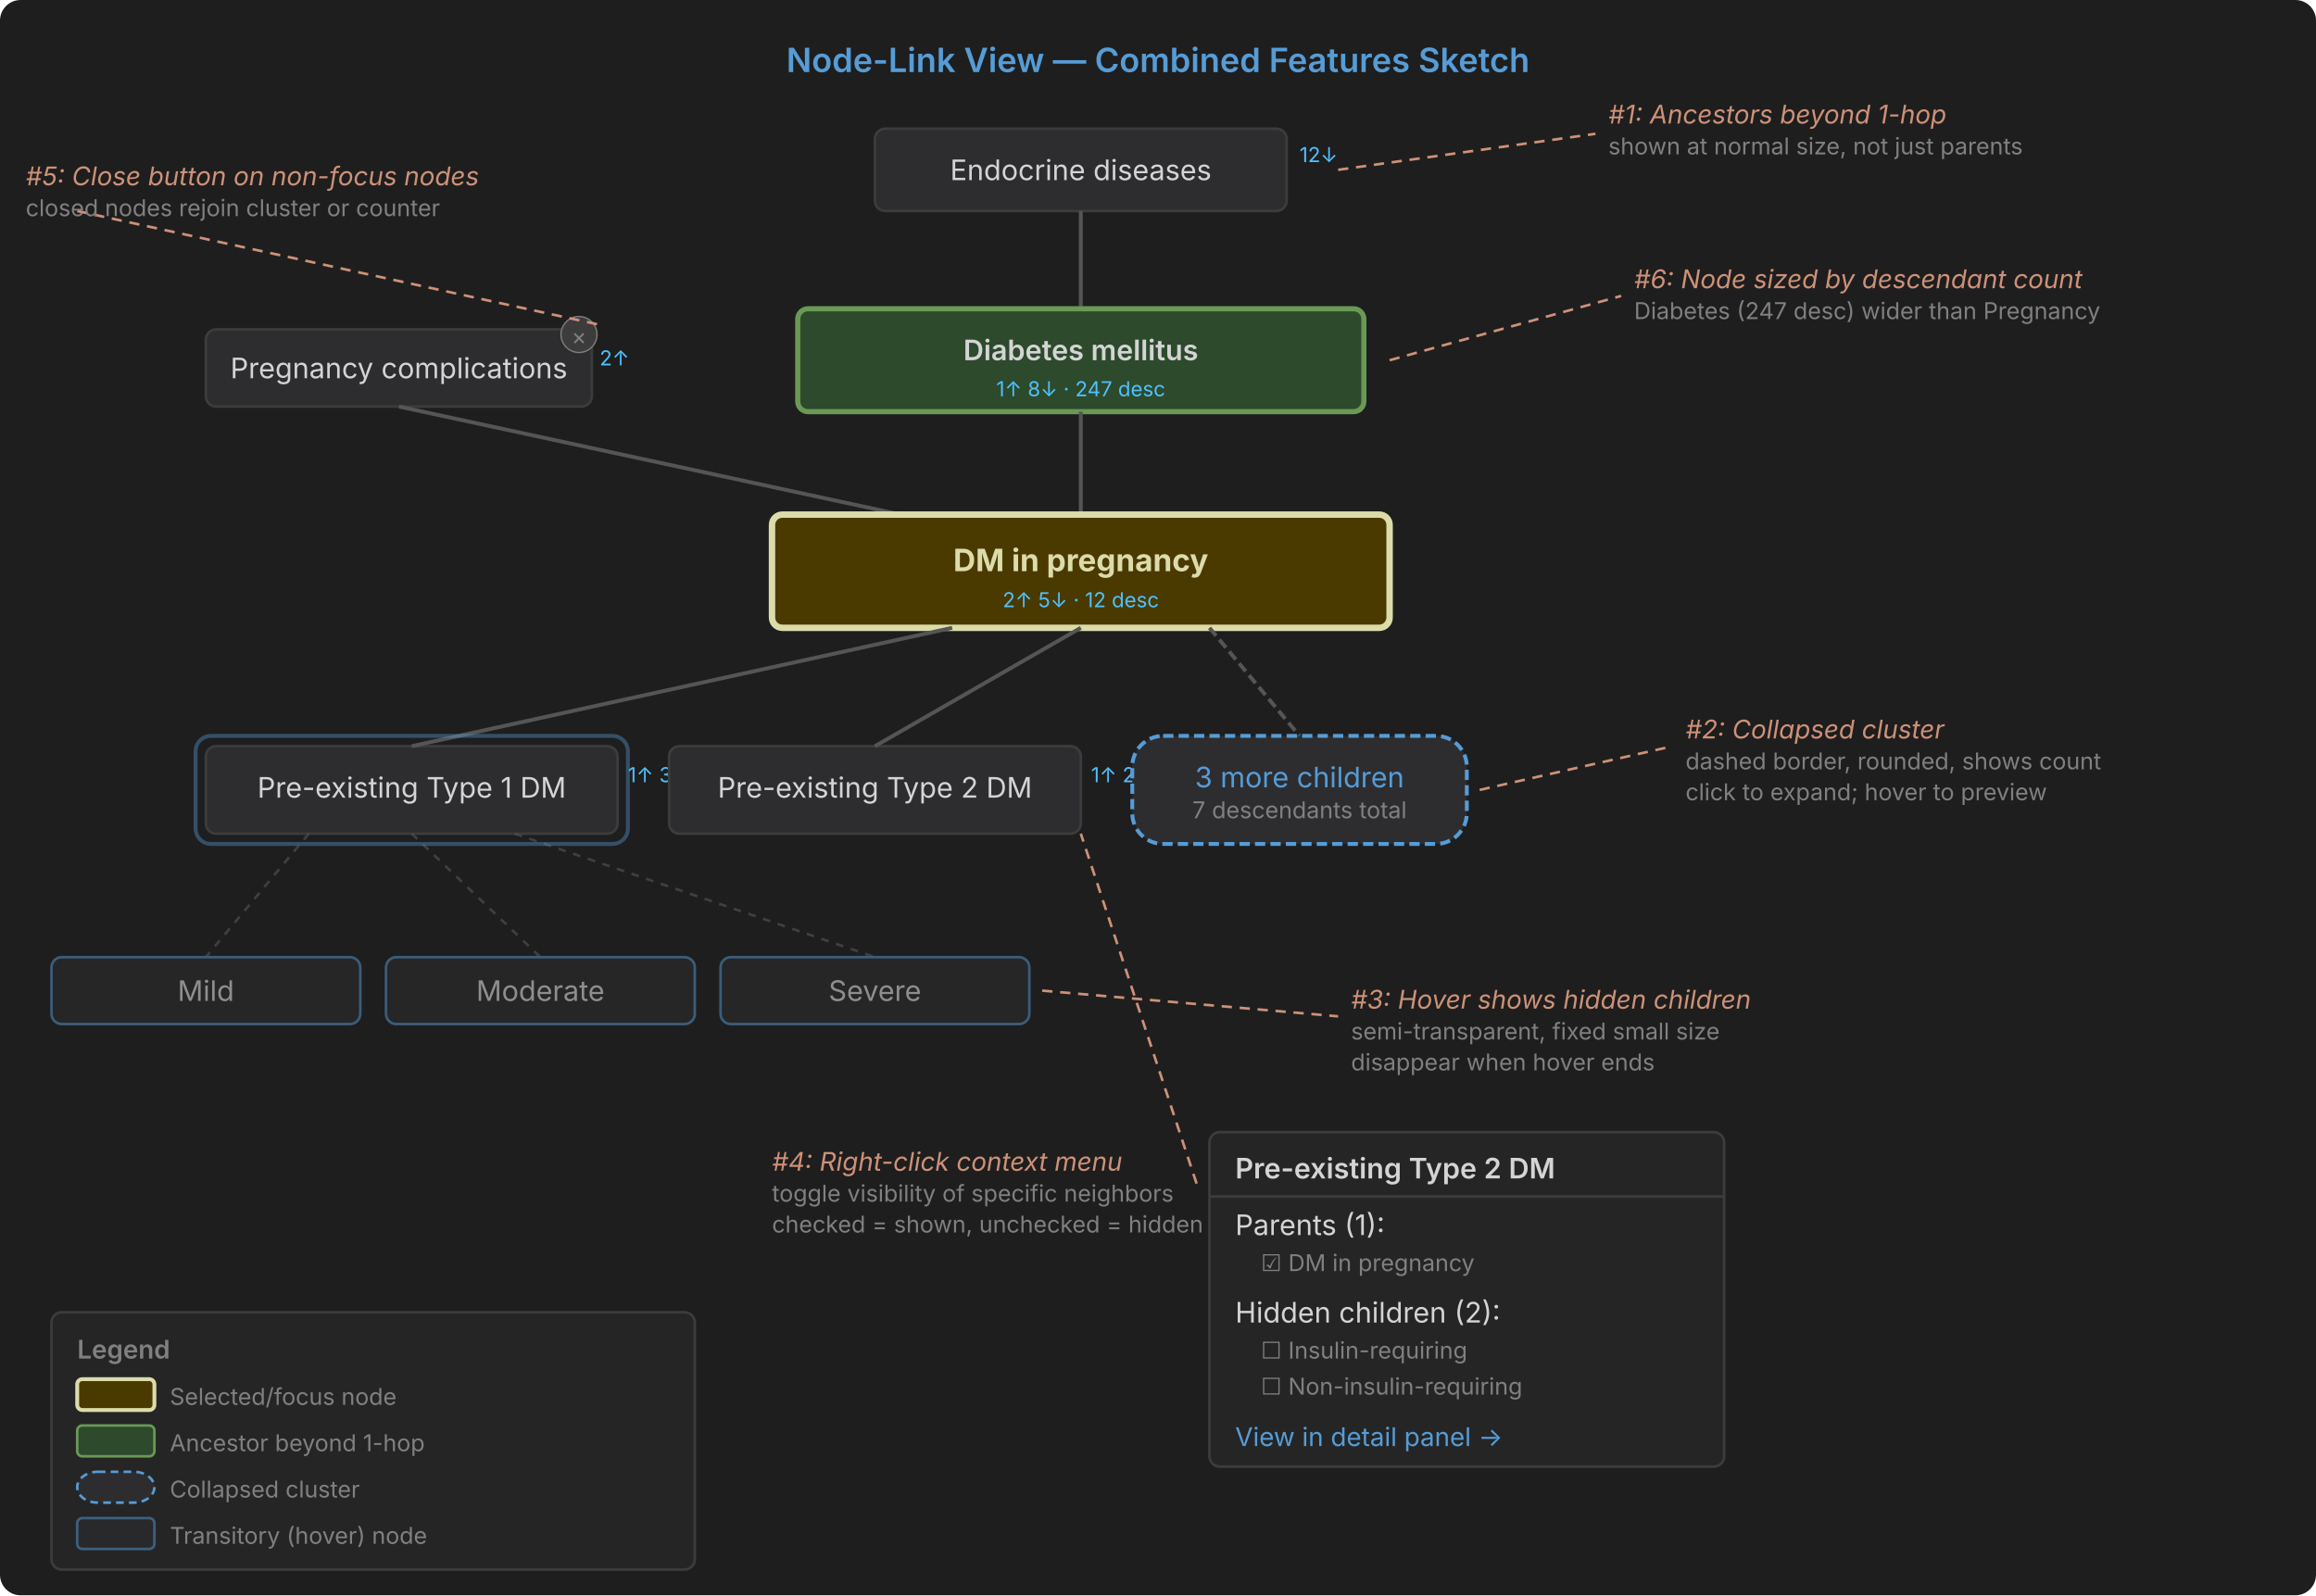
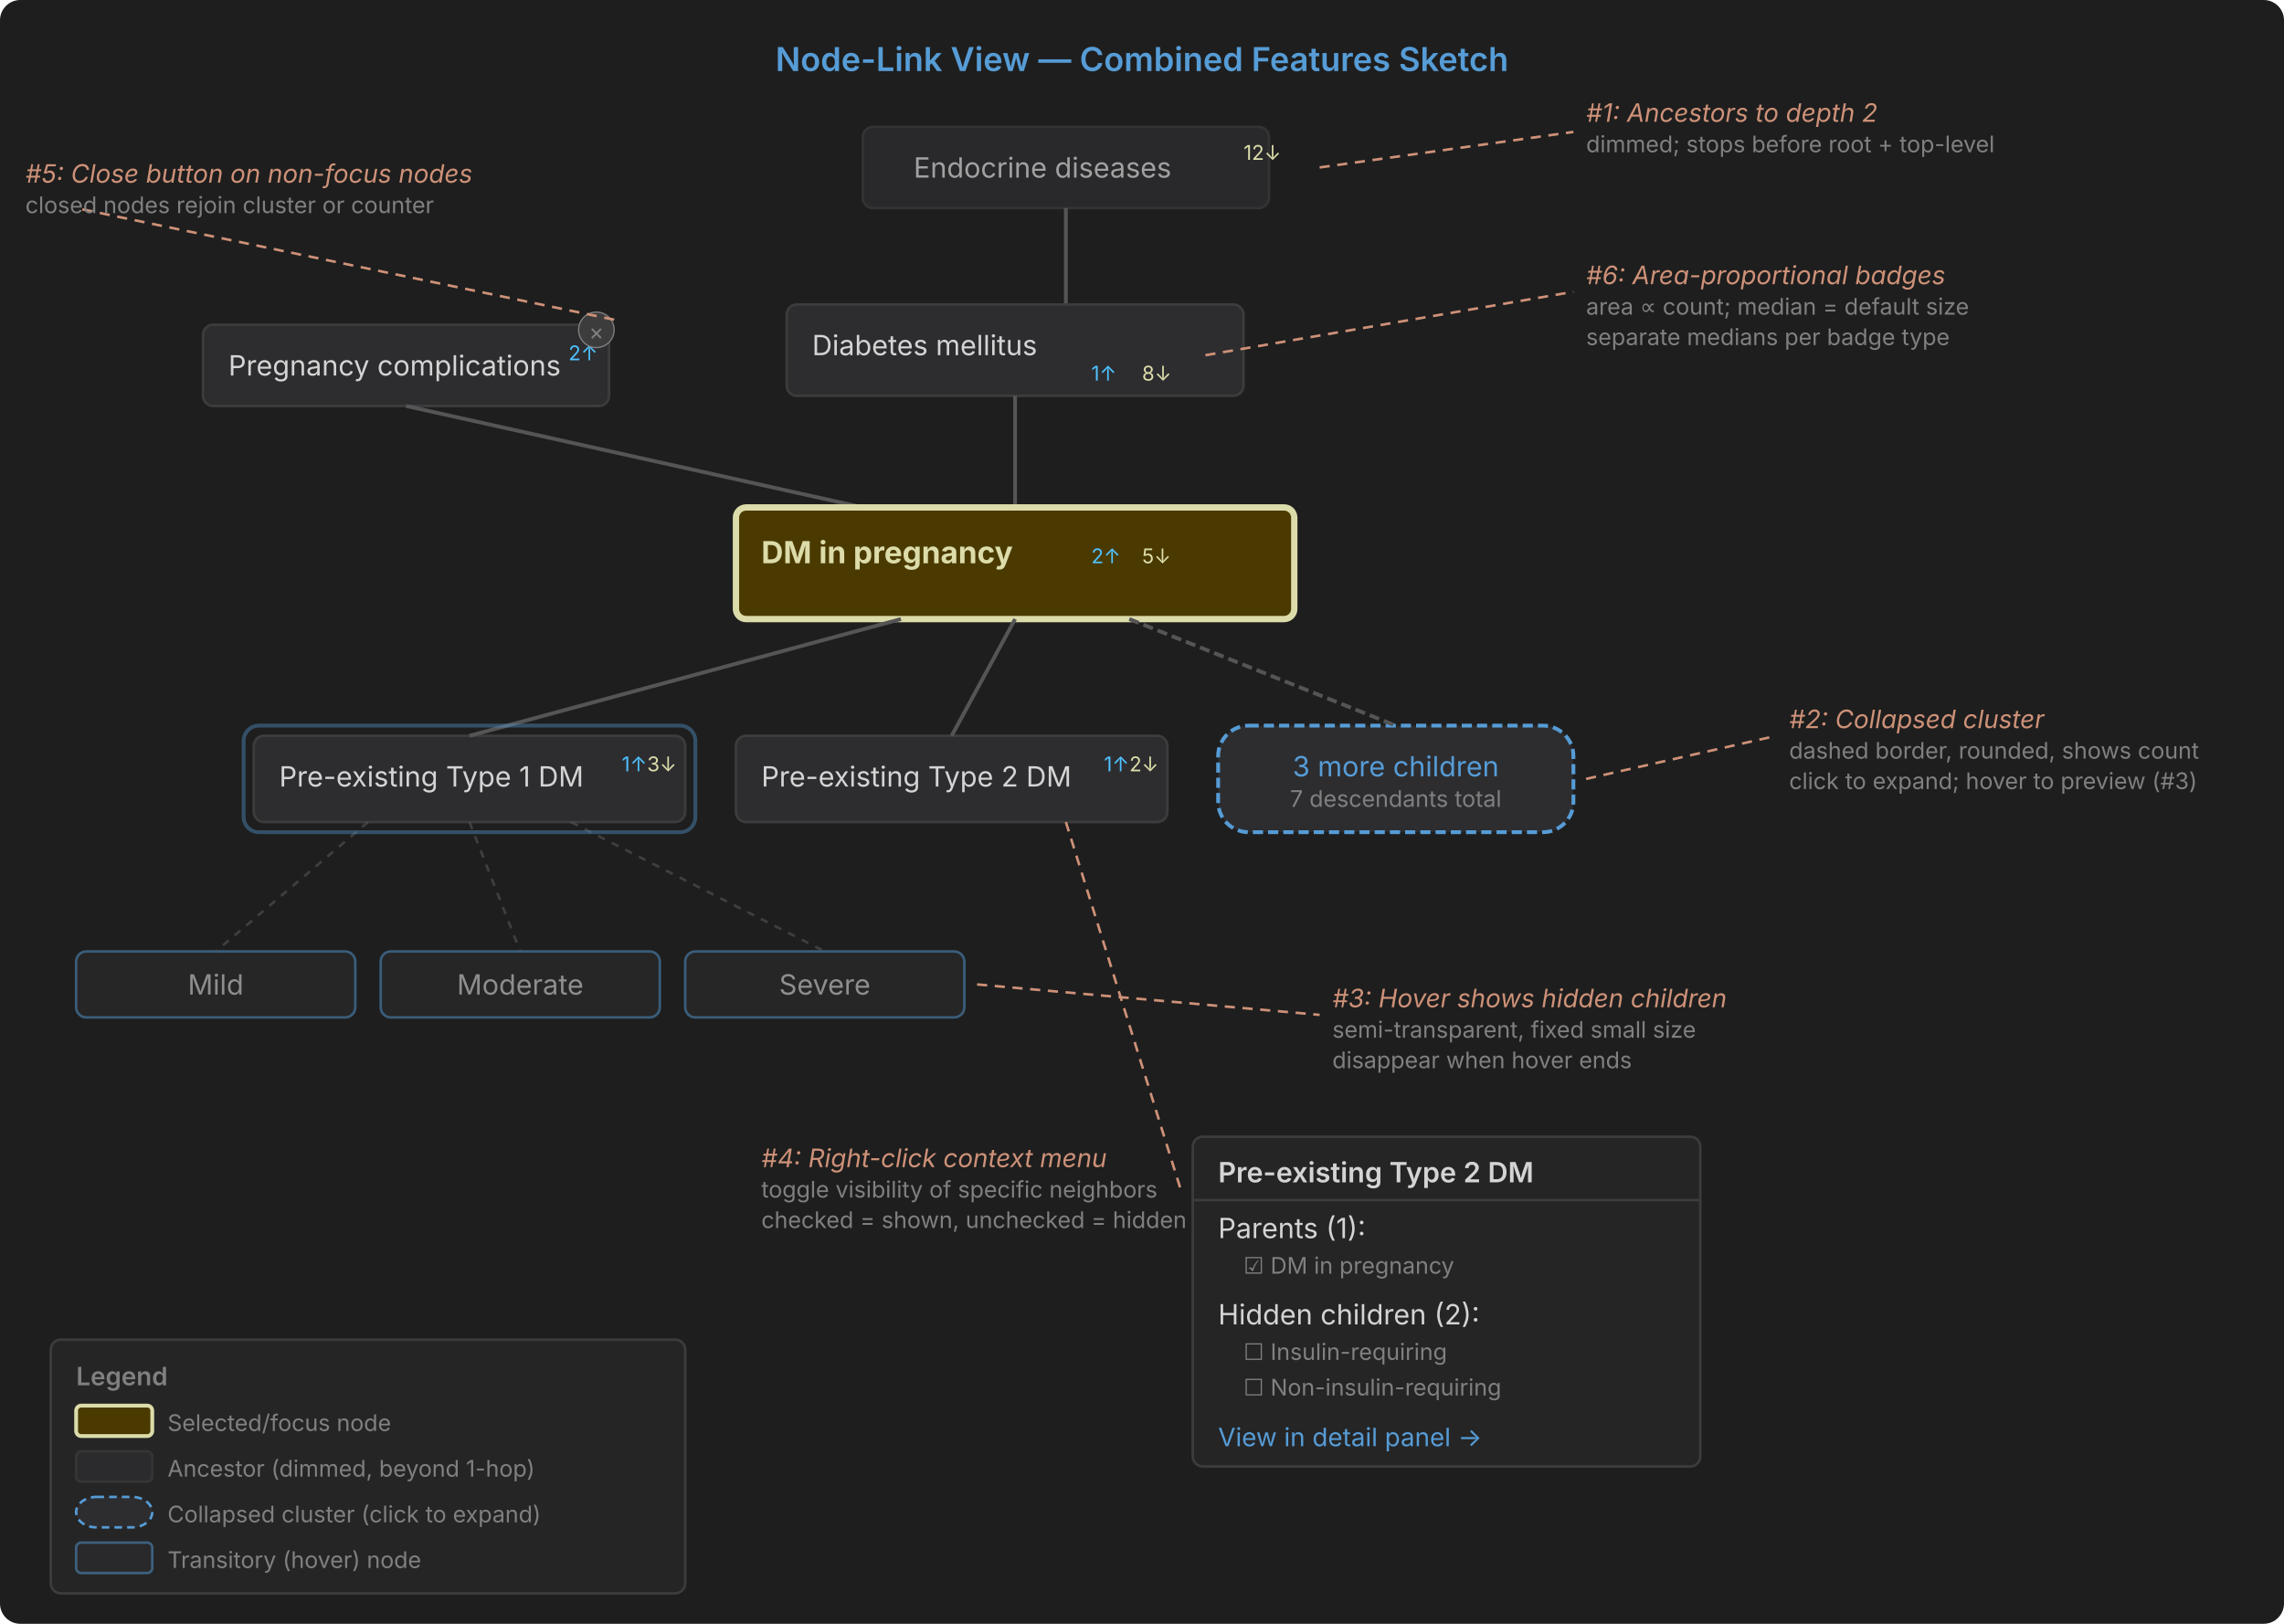
- <svg xmlns="http://www.w3.org/2000/svg" viewBox="0 0 900 620" font-family="-apple-system, sans-serif">
+ <svg xmlns="http://www.w3.org/2000/svg" viewBox="0 0 900 640" font-family="-apple-system, sans-serif">
  <style>
    .label { font-size: 11px; fill: #d4d4d4; }
    .label-small { font-size: 9px; fill: #808080; }
    .badge { font-size: 8px; fill: #4fc1ff; }
+     .badge-children { font-size: 8px; fill: #dcdcaa; }
    .annotation { font-size: 10px; fill: #ce9178; font-style: italic; }
    .annotation-line { stroke: #ce9178; stroke-width: 1; stroke-dasharray: 4,3; fill: none; }
    .edge { stroke: #555; stroke-width: 1.5; fill: none; }
    .edge-transitory { stroke: #555; stroke-width: 1; stroke-dasharray: 3,3; fill: none; opacity: 0.6; }
  </style>
-   <rect width="900" height="620" fill="#1e1e1e" rx="8" />
+   <rect width="900" height="640" fill="#1e1e1e" rx="8" />
  <text x="450" y="28" text-anchor="middle" font-size="13" fill="#569cd6" font-weight="600">Node-Link View — Combined Features Sketch</text>
-   <rect x="340" y="50" width="160" height="32" rx="4" fill="#2d2d30" stroke="#3c3c3c" />
-   <text x="420" y="70" text-anchor="middle" class="label">Endocrine diseases</text>
-   <text x="505" y="63" class="badge">12↓</text>
+   <rect x="340" y="50" width="160" height="32" rx="4" fill="#2d2d30" stroke="#3c3c3c" opacity="0.7" />
+   <text x="360" y="70" class="label" opacity="0.7">Endocrine diseases</text>
+   <text x="490" y="63" class="badge-children">12↓</text>
  <line x1="420" y1="82" x2="420" y2="120" class="edge" />
  <line x1="520" y1="66" x2="620" y2="52" class="annotation-line" />
-   <text x="625" y="48" class="annotation">#1: Ancestors beyond 1-hop</text>
-   <text x="625" y="60" class="annotation-small label-small">shown at normal size, not just parents</text>
-   <rect x="310" y="120" width="220" height="40" rx="4" fill="#2d4a2d" stroke="#6a9955" stroke-width="2" />
-   <text x="420" y="140" text-anchor="middle" class="label" font-weight="600">Diabetes mellitus</text>
-   <text x="420" y="154" text-anchor="middle" class="badge">1↑ 8↓ · 247 desc</text>
-   <rect x="80" y="128" width="150" height="30" rx="4" fill="#2d2d30" stroke="#3c3c3c" />
-   <text x="155" y="147" text-anchor="middle" class="label">Pregnancy complications</text>
-   <text x="233" y="142" class="badge">2↑</text>
-   <line x1="540" y1="140" x2="630" y2="115" class="annotation-line" />
-   <text x="635" y="112" class="annotation">#6: Node sized by descendant count</text>
-   <text x="635" y="124" class="annotation-small label-small">Diabetes (247 desc) wider than Pregnancy</text>
-   <line x1="420" y1="160" x2="420" y2="200" class="edge" />
-   <line x1="155" y1="158" x2="350" y2="200" class="edge" />
-   <rect x="300" y="200" width="240" height="44" rx="4" fill="#4a3a00" stroke="#dcdcaa" stroke-width="2.5" />
-   <text x="420" y="222" text-anchor="middle" fill="#dcdcaa" font-size="12" font-weight="700">DM in pregnancy</text>
-   <text x="420" y="236" text-anchor="middle" class="badge">2↑ 5↓ · 12 desc</text>
-   <rect x="80" y="290" width="160" height="34" rx="4" fill="#2d2d30" stroke="#3c3c3c" />
-   <text x="160" y="310" text-anchor="middle" class="label">Pre-existing Type 1 DM</text>
-   <text x="244" y="304" class="badge">1↑ 3↓</text>
-   <rect x="260" y="290" width="160" height="34" rx="4" fill="#2d2d30" stroke="#3c3c3c" />
-   <text x="340" y="310" text-anchor="middle" class="label">Pre-existing Type 2 DM</text>
-   <text x="424" y="304" class="badge">1↑ 2↓</text>
-   <rect x="440" y="286" width="130" height="42" rx="12" fill="#2d2d30" stroke="#569cd6" stroke-width="1.5" stroke-dasharray="4,2" />
-   <text x="505" y="306" text-anchor="middle" fill="#569cd6" font-size="11">3 more children</text>
-   <text x="505" y="318" text-anchor="middle" class="label-small">7 descendants total</text>
-   <line x1="370" y1="244" x2="160" y2="290" class="edge" />
-   <line x1="420" y1="244" x2="340" y2="290" class="edge" />
-   <line x1="470" y1="244" x2="505" y2="286" class="edge" stroke-dasharray="4,2" />
-   <line x1="575" y1="307" x2="650" y2="290" class="annotation-line" />
-   <text x="655" y="287" class="annotation">#2: Collapsed cluster</text>
-   <text x="655" y="299" class="annotation-small label-small">dashed border, rounded, shows count</text>
-   <text x="655" y="311" class="annotation-small label-small">click to expand; hover to preview</text>
-   <rect x="20" y="372" width="120" height="26" rx="4" fill="#2d2d30" stroke="#569cd6" stroke-width="1" opacity="0.5" />
-   <text x="80" y="389" text-anchor="middle" class="label" opacity="0.6">Mild</text>
-   <rect x="150" y="372" width="120" height="26" rx="4" fill="#2d2d30" stroke="#569cd6" stroke-width="1" opacity="0.5" />
-   <text x="210" y="389" text-anchor="middle" class="label" opacity="0.6">Moderate</text>
-   <rect x="280" y="372" width="120" height="26" rx="4" fill="#2d2d30" stroke="#569cd6" stroke-width="1" opacity="0.5" />
-   <text x="340" y="389" text-anchor="middle" class="label" opacity="0.6">Severe</text>
-   <line x1="120" y1="324" x2="80" y2="372" class="edge-transitory" />
-   <line x1="160" y1="324" x2="210" y2="372" class="edge-transitory" />
-   <line x1="200" y1="324" x2="340" y2="372" class="edge-transitory" />
-   <rect x="76" y="286" width="168" height="42" rx="6" fill="none" stroke="#569cd6" stroke-width="1.5" opacity="0.4" />
-   <line x1="405" y1="385" x2="520" y2="395" class="annotation-line" />
-   <text x="525" y="392" class="annotation">#3: Hover shows hidden children</text>
-   <text x="525" y="404" class="annotation-small label-small">semi-transparent, fixed small size</text>
-   <text x="525" y="416" class="annotation-small label-small">disappear when hover ends</text>
-   <circle cx="225" cy="130" r="7" fill="#3c3c3c" stroke="#808080" stroke-width="0.5" />
-   <text x="225" y="134" text-anchor="middle" fill="#808080" font-size="9">×</text>
-   <line x1="232" y1="126" x2="30" y2="82" class="annotation-line" />
+   <text x="625" y="48" class="annotation">#1: Ancestors to depth 2</text>
+   <text x="625" y="60" class="label-small">dimmed; stops before root + top-level</text>
+   <rect x="310" y="120" width="180" height="36" rx="4" fill="#2d2d30" stroke="#3c3c3c" />
+   <text x="320" y="140" class="label">Diabetes mellitus</text>
+   <text x="430" y="150" class="badge">1↑</text>
+   <text x="450" y="150" class="badge-children">8↓</text>
+   <rect x="80" y="128" width="160" height="32" rx="4" fill="#2d2d30" stroke="#3c3c3c" />
+   <text x="90" y="148" class="label">Pregnancy complications</text>
+   <text x="224" y="142" class="badge">2↑</text>
+   <line x1="475" y1="140" x2="620" y2="115" class="annotation-line" />
+   <text x="625" y="112" class="annotation">#6: Area-proportional badges</text>
+   <text x="625" y="124" class="label-small">area ∝ count; median = default size</text>
+   <text x="625" y="136" class="label-small">separate medians per badge type</text>
+   <line x1="400" y1="156" x2="400" y2="200" class="edge" />
+   <line x1="160" y1="160" x2="340" y2="200" class="edge" />
+   <rect x="290" y="200" width="220" height="44" rx="4" fill="#4a3a00" stroke="#dcdcaa" stroke-width="2.5" />
+   <text x="300" y="222" fill="#dcdcaa" font-size="12" font-weight="700">DM in pregnancy</text>
+   <text x="430" y="222" class="badge">2↑</text>
+   <text x="450" y="222" class="badge-children">5↓</text>
+   <rect x="100" y="290" width="170" height="34" rx="4" fill="#2d2d30" stroke="#3c3c3c" />
+   <text x="110" y="310" class="label">Pre-existing Type 1 DM</text>
+   <text x="245" y="304" class="badge">1↑</text>
+   <text x="255" y="304" class="badge-children">3↓</text>
+   <rect x="290" y="290" width="170" height="34" rx="4" fill="#2d2d30" stroke="#3c3c3c" />
+   <text x="300" y="310" class="label">Pre-existing Type 2 DM</text>
+   <text x="435" y="304" class="badge">1↑</text>
+   <text x="445" y="304" class="badge-children">2↓</text>
+   <rect x="480" y="286" width="140" height="42" rx="12" fill="#2d2d30" stroke="#569cd6" stroke-width="1.5" stroke-dasharray="4,2" />
+   <text x="550" y="306" text-anchor="middle" fill="#569cd6" font-size="11">3 more children</text>
+   <text x="550" y="318" text-anchor="middle" class="label-small">7 descendants total</text>
+   <line x1="355" y1="244" x2="185" y2="290" class="edge" />
+   <line x1="400" y1="244" x2="375" y2="290" class="edge" />
+   <line x1="445" y1="244" x2="550" y2="286" class="edge" stroke-dasharray="4,2" />
+   <line x1="625" y1="307" x2="700" y2="290" class="annotation-line" />
+   <text x="705" y="287" class="annotation">#2: Collapsed cluster</text>
+   <text x="705" y="299" class="label-small">dashed border, rounded, shows count</text>
+   <text x="705" y="311" class="label-small">click to expand; hover to preview (#3)</text>
+   <rect x="30" y="375" width="110" height="26" rx="4" fill="#2d2d30" stroke="#569cd6" stroke-width="1" opacity="0.5" />
+   <text x="85" y="392" text-anchor="middle" class="label" opacity="0.6">Mild</text>
+   <rect x="150" y="375" width="110" height="26" rx="4" fill="#2d2d30" stroke="#569cd6" stroke-width="1" opacity="0.5" />
+   <text x="205" y="392" text-anchor="middle" class="label" opacity="0.6">Moderate</text>
+   <rect x="270" y="375" width="110" height="26" rx="4" fill="#2d2d30" stroke="#569cd6" stroke-width="1" opacity="0.5" />
+   <text x="325" y="392" text-anchor="middle" class="label" opacity="0.6">Severe</text>
+   <line x1="145" y1="324" x2="85" y2="375" class="edge-transitory" />
+   <line x1="185" y1="324" x2="205" y2="375" class="edge-transitory" />
+   <line x1="225" y1="324" x2="325" y2="375" class="edge-transitory" />
+   <rect x="96" y="286" width="178" height="42" rx="6" fill="none" stroke="#569cd6" stroke-width="1.5" opacity="0.4" />
+   <line x1="385" y1="388" x2="520" y2="400" class="annotation-line" />
+   <text x="525" y="397" class="annotation">#3: Hover shows hidden children</text>
+   <text x="525" y="409" class="label-small">semi-transparent, fixed small size</text>
+   <text x="525" y="421" class="label-small">disappear when hover ends</text>
+   <circle cx="235" cy="130" r="7" fill="#3c3c3c" stroke="#808080" stroke-width="0.5" />
+   <text x="235" y="134" text-anchor="middle" fill="#808080" font-size="9">×</text>
+   <line x1="242" y1="126" x2="30" y2="82" class="annotation-line" />
  <text x="10" y="72" class="annotation">#5: Close button on non-focus nodes</text>
-   <text x="10" y="84" class="annotation-small label-small">closed nodes rejoin cluster or counter</text>
-   <rect x="470" y="440" width="200" height="130" rx="4" fill="#252526" stroke="#3c3c3c" />
-   <text x="480" y="458" fill="#d4d4d4" font-size="11" font-weight="600">Pre-existing Type 2 DM</text>
-   <line x1="470" y1="465" x2="670" y2="465" stroke="#3c3c3c" />
-   <text x="480" y="480" class="label">Parents (1):</text>
-   <text x="490" y="494" class="label-small">☑ DM in pregnancy</text>
-   <text x="480" y="514" class="label">Hidden children (2):</text>
-   <text x="490" y="528" class="label-small">☐ Insulin-requiring</text>
-   <text x="490" y="542" class="label-small">☐ Non-insulin-requiring</text>
-   <text x="480" y="562" fill="#569cd6" font-size="10">View in detail panel →</text>
-   <line x1="465" y1="460" x2="420" y2="324" class="annotation-line" />
-   <text x="300" y="455" class="annotation">#4: Right-click context menu</text>
-   <text x="300" y="467" class="annotation-small label-small">toggle visibility of specific neighbors</text>
-   <text x="300" y="479" class="annotation-small label-small">checked = shown, unchecked = hidden</text>
-   <rect x="20" y="510" width="250" height="100" rx="4" fill="#252526" stroke="#3c3c3c" />
-   <text x="30" y="528" fill="#808080" font-size="10" font-weight="600">Legend</text>
-   <rect x="30" y="536" width="30" height="12" rx="2" fill="#4a3a00" stroke="#dcdcaa" stroke-width="1.5" />
-   <text x="66" y="546" class="label-small">Selected/focus node</text>
-   <rect x="30" y="554" width="30" height="12" rx="2" fill="#2d4a2d" stroke="#6a9955" stroke-width="1" />
-   <text x="66" y="564" class="label-small">Ancestor beyond 1-hop</text>
-   <rect x="30" y="572" width="30" height="12" rx="8" fill="#2d2d30" stroke="#569cd6" stroke-width="1" stroke-dasharray="3,2" />
-   <text x="66" y="582" class="label-small">Collapsed cluster</text>
-   <rect x="30" y="590" width="30" height="12" rx="2" fill="#2d2d30" stroke="#569cd6" stroke-width="1" opacity="0.5" />
-   <text x="66" y="600" class="label-small">Transitory (hover) node</text>
+   <text x="10" y="84" class="label-small">closed nodes rejoin cluster or counter</text>
+   <rect x="470" y="448" width="200" height="130" rx="4" fill="#252526" stroke="#3c3c3c" />
+   <text x="480" y="466" fill="#d4d4d4" font-size="11" font-weight="600">Pre-existing Type 2 DM</text>
+   <line x1="470" y1="473" x2="670" y2="473" stroke="#3c3c3c" />
+   <text x="480" y="488" class="label">Parents (1):</text>
+   <text x="490" y="502" class="label-small">☑ DM in pregnancy</text>
+   <text x="480" y="522" class="label">Hidden children (2):</text>
+   <text x="490" y="536" class="label-small">☐ Insulin-requiring</text>
+   <text x="490" y="550" class="label-small">☐ Non-insulin-requiring</text>
+   <text x="480" y="570" fill="#569cd6" font-size="10">View in detail panel →</text>
+   <line x1="465" y1="468" x2="420" y2="324" class="annotation-line" />
+   <text x="300" y="460" class="annotation">#4: Right-click context menu</text>
+   <text x="300" y="472" class="label-small">toggle visibility of specific neighbors</text>
+   <text x="300" y="484" class="label-small">checked = shown, unchecked = hidden</text>
+   <rect x="20" y="528" width="250" height="100" rx="4" fill="#252526" stroke="#3c3c3c" />
+   <text x="30" y="546" fill="#808080" font-size="10" font-weight="600">Legend</text>
+   <rect x="30" y="554" width="30" height="12" rx="2" fill="#4a3a00" stroke="#dcdcaa" stroke-width="1.5" />
+   <text x="66" y="564" class="label-small">Selected/focus node</text>
+   <rect x="30" y="572" width="30" height="12" rx="2" fill="#2d2d30" stroke="#3c3c3c" opacity="0.7" />
+   <text x="66" y="582" class="label-small">Ancestor (dimmed, beyond 1-hop)</text>
+   <rect x="30" y="590" width="30" height="12" rx="8" fill="#2d2d30" stroke="#569cd6" stroke-width="1" stroke-dasharray="3,2" />
+   <text x="66" y="600" class="label-small">Collapsed cluster (click to expand)</text>
+   <rect x="30" y="608" width="30" height="12" rx="2" fill="#2d2d30" stroke="#569cd6" stroke-width="1" opacity="0.5" />
+   <text x="66" y="618" class="label-small">Transitory (hover) node</text>
</svg>
